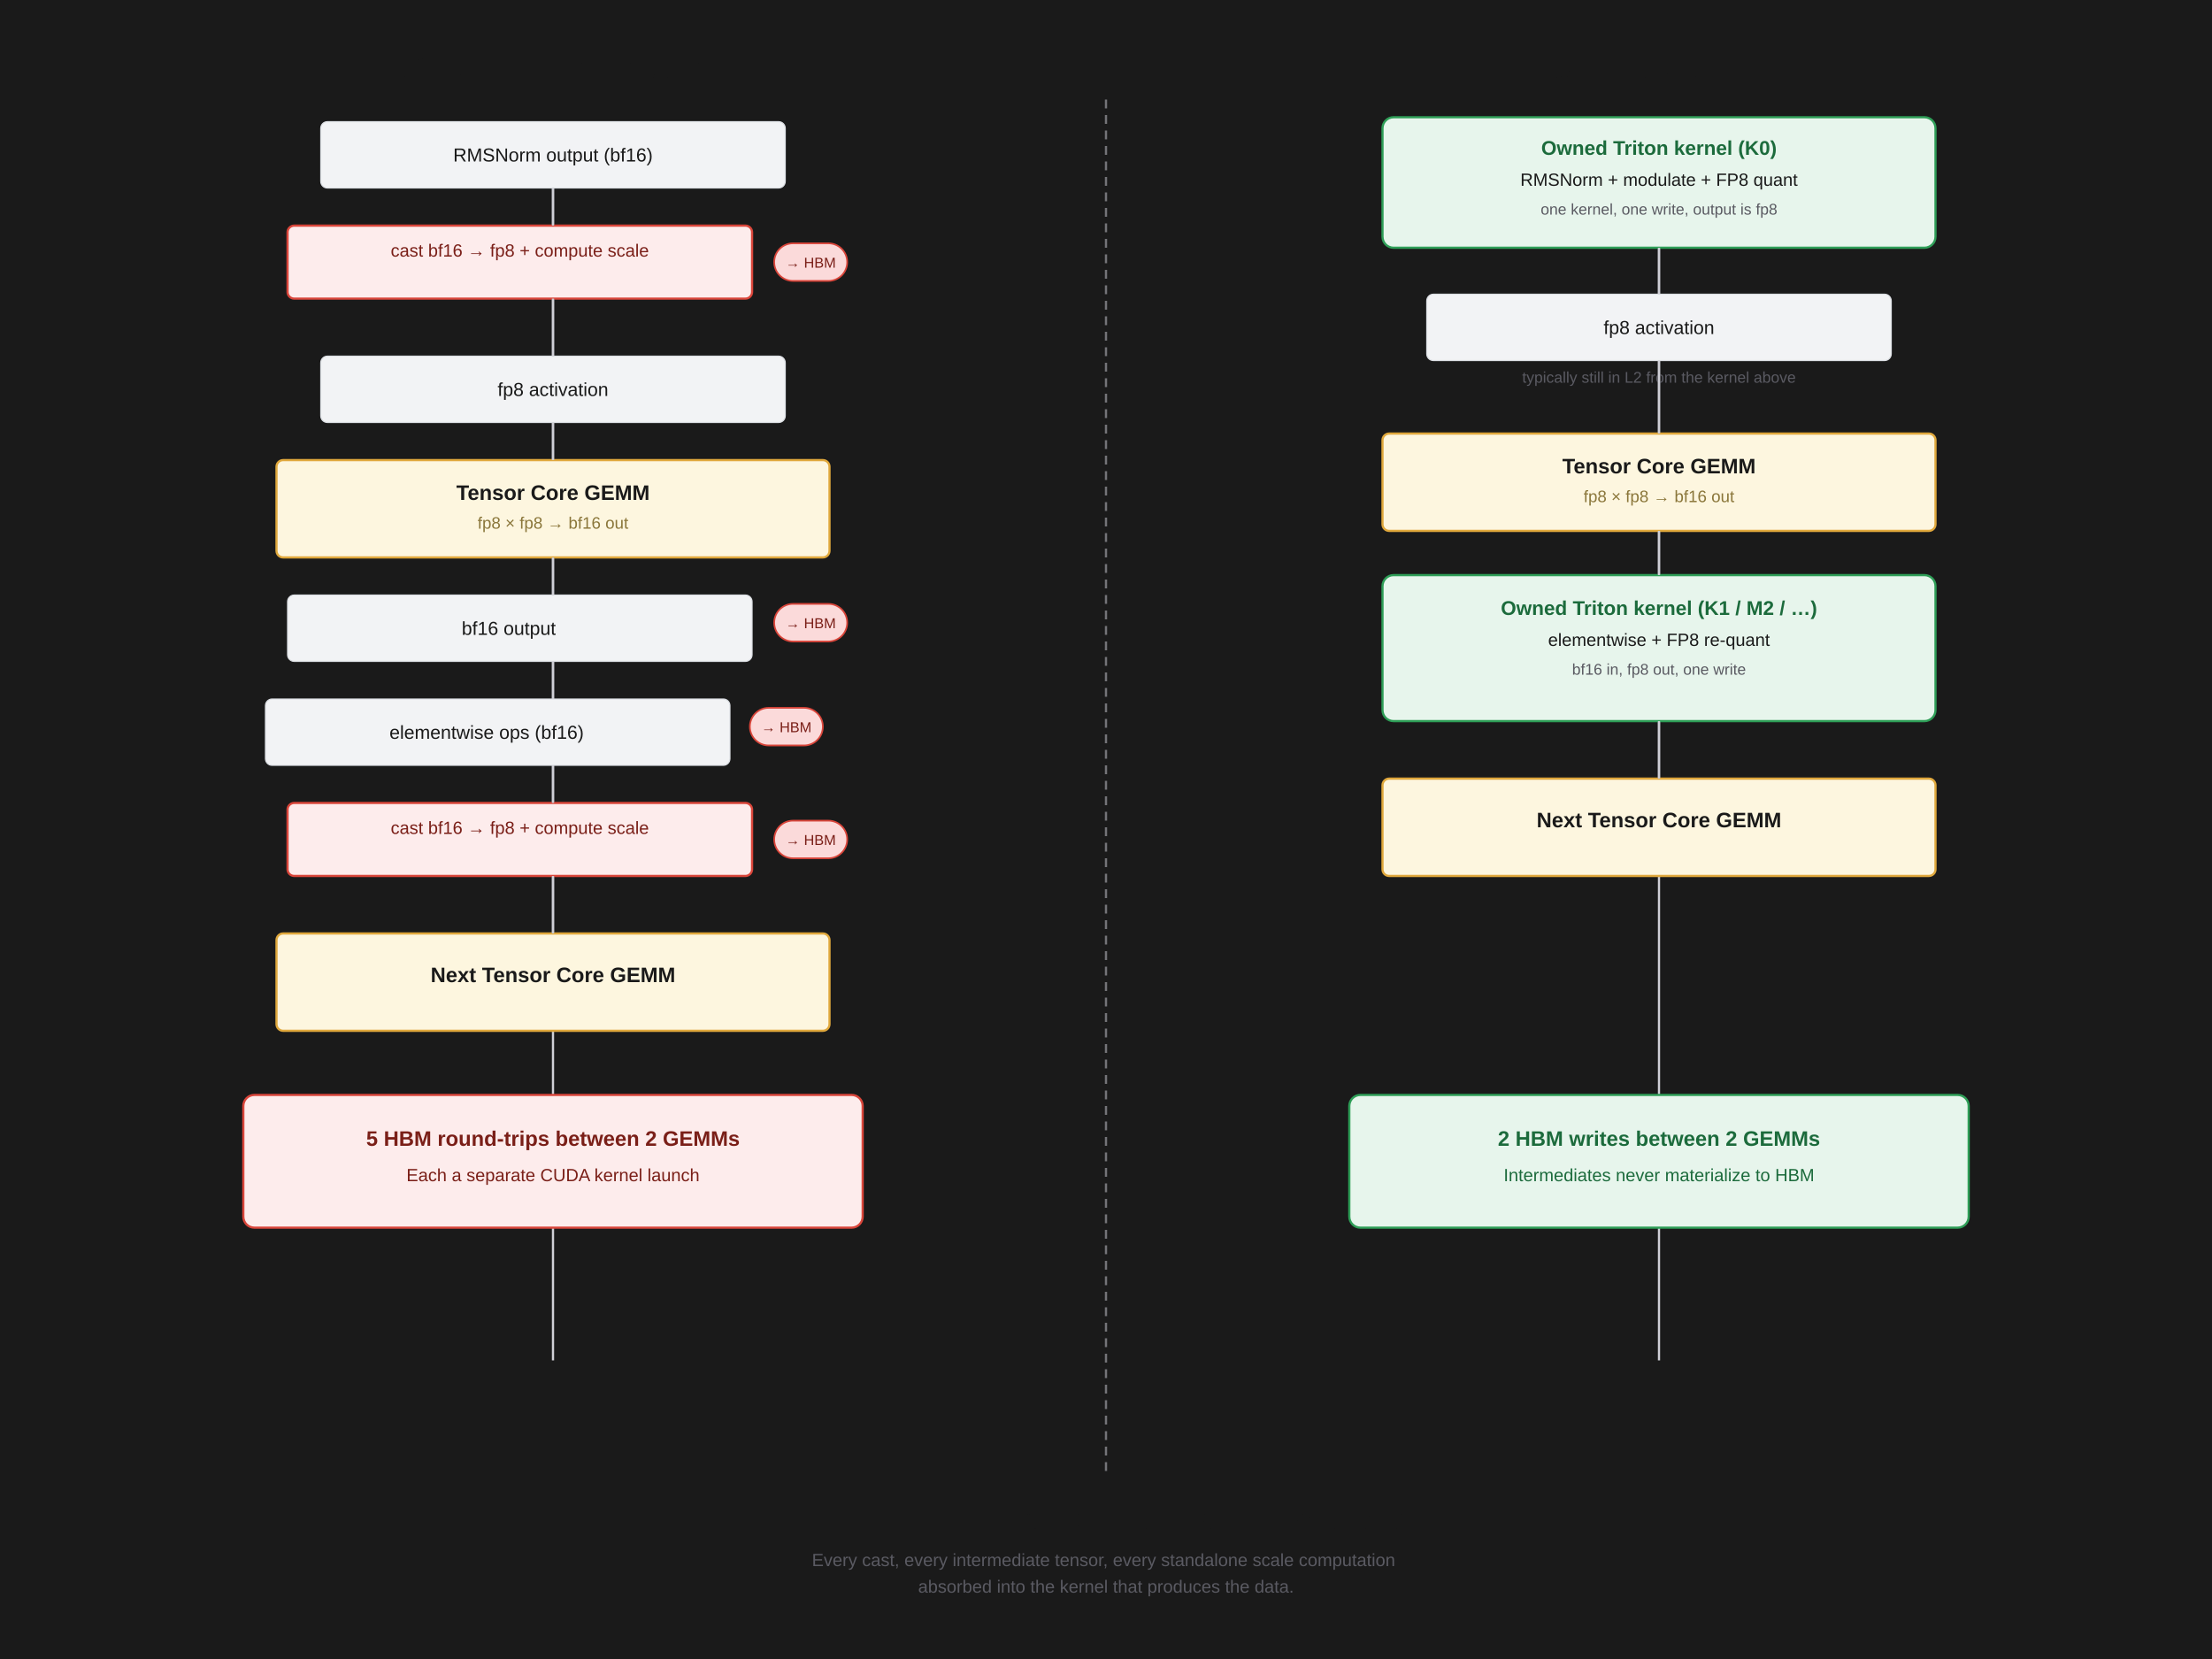
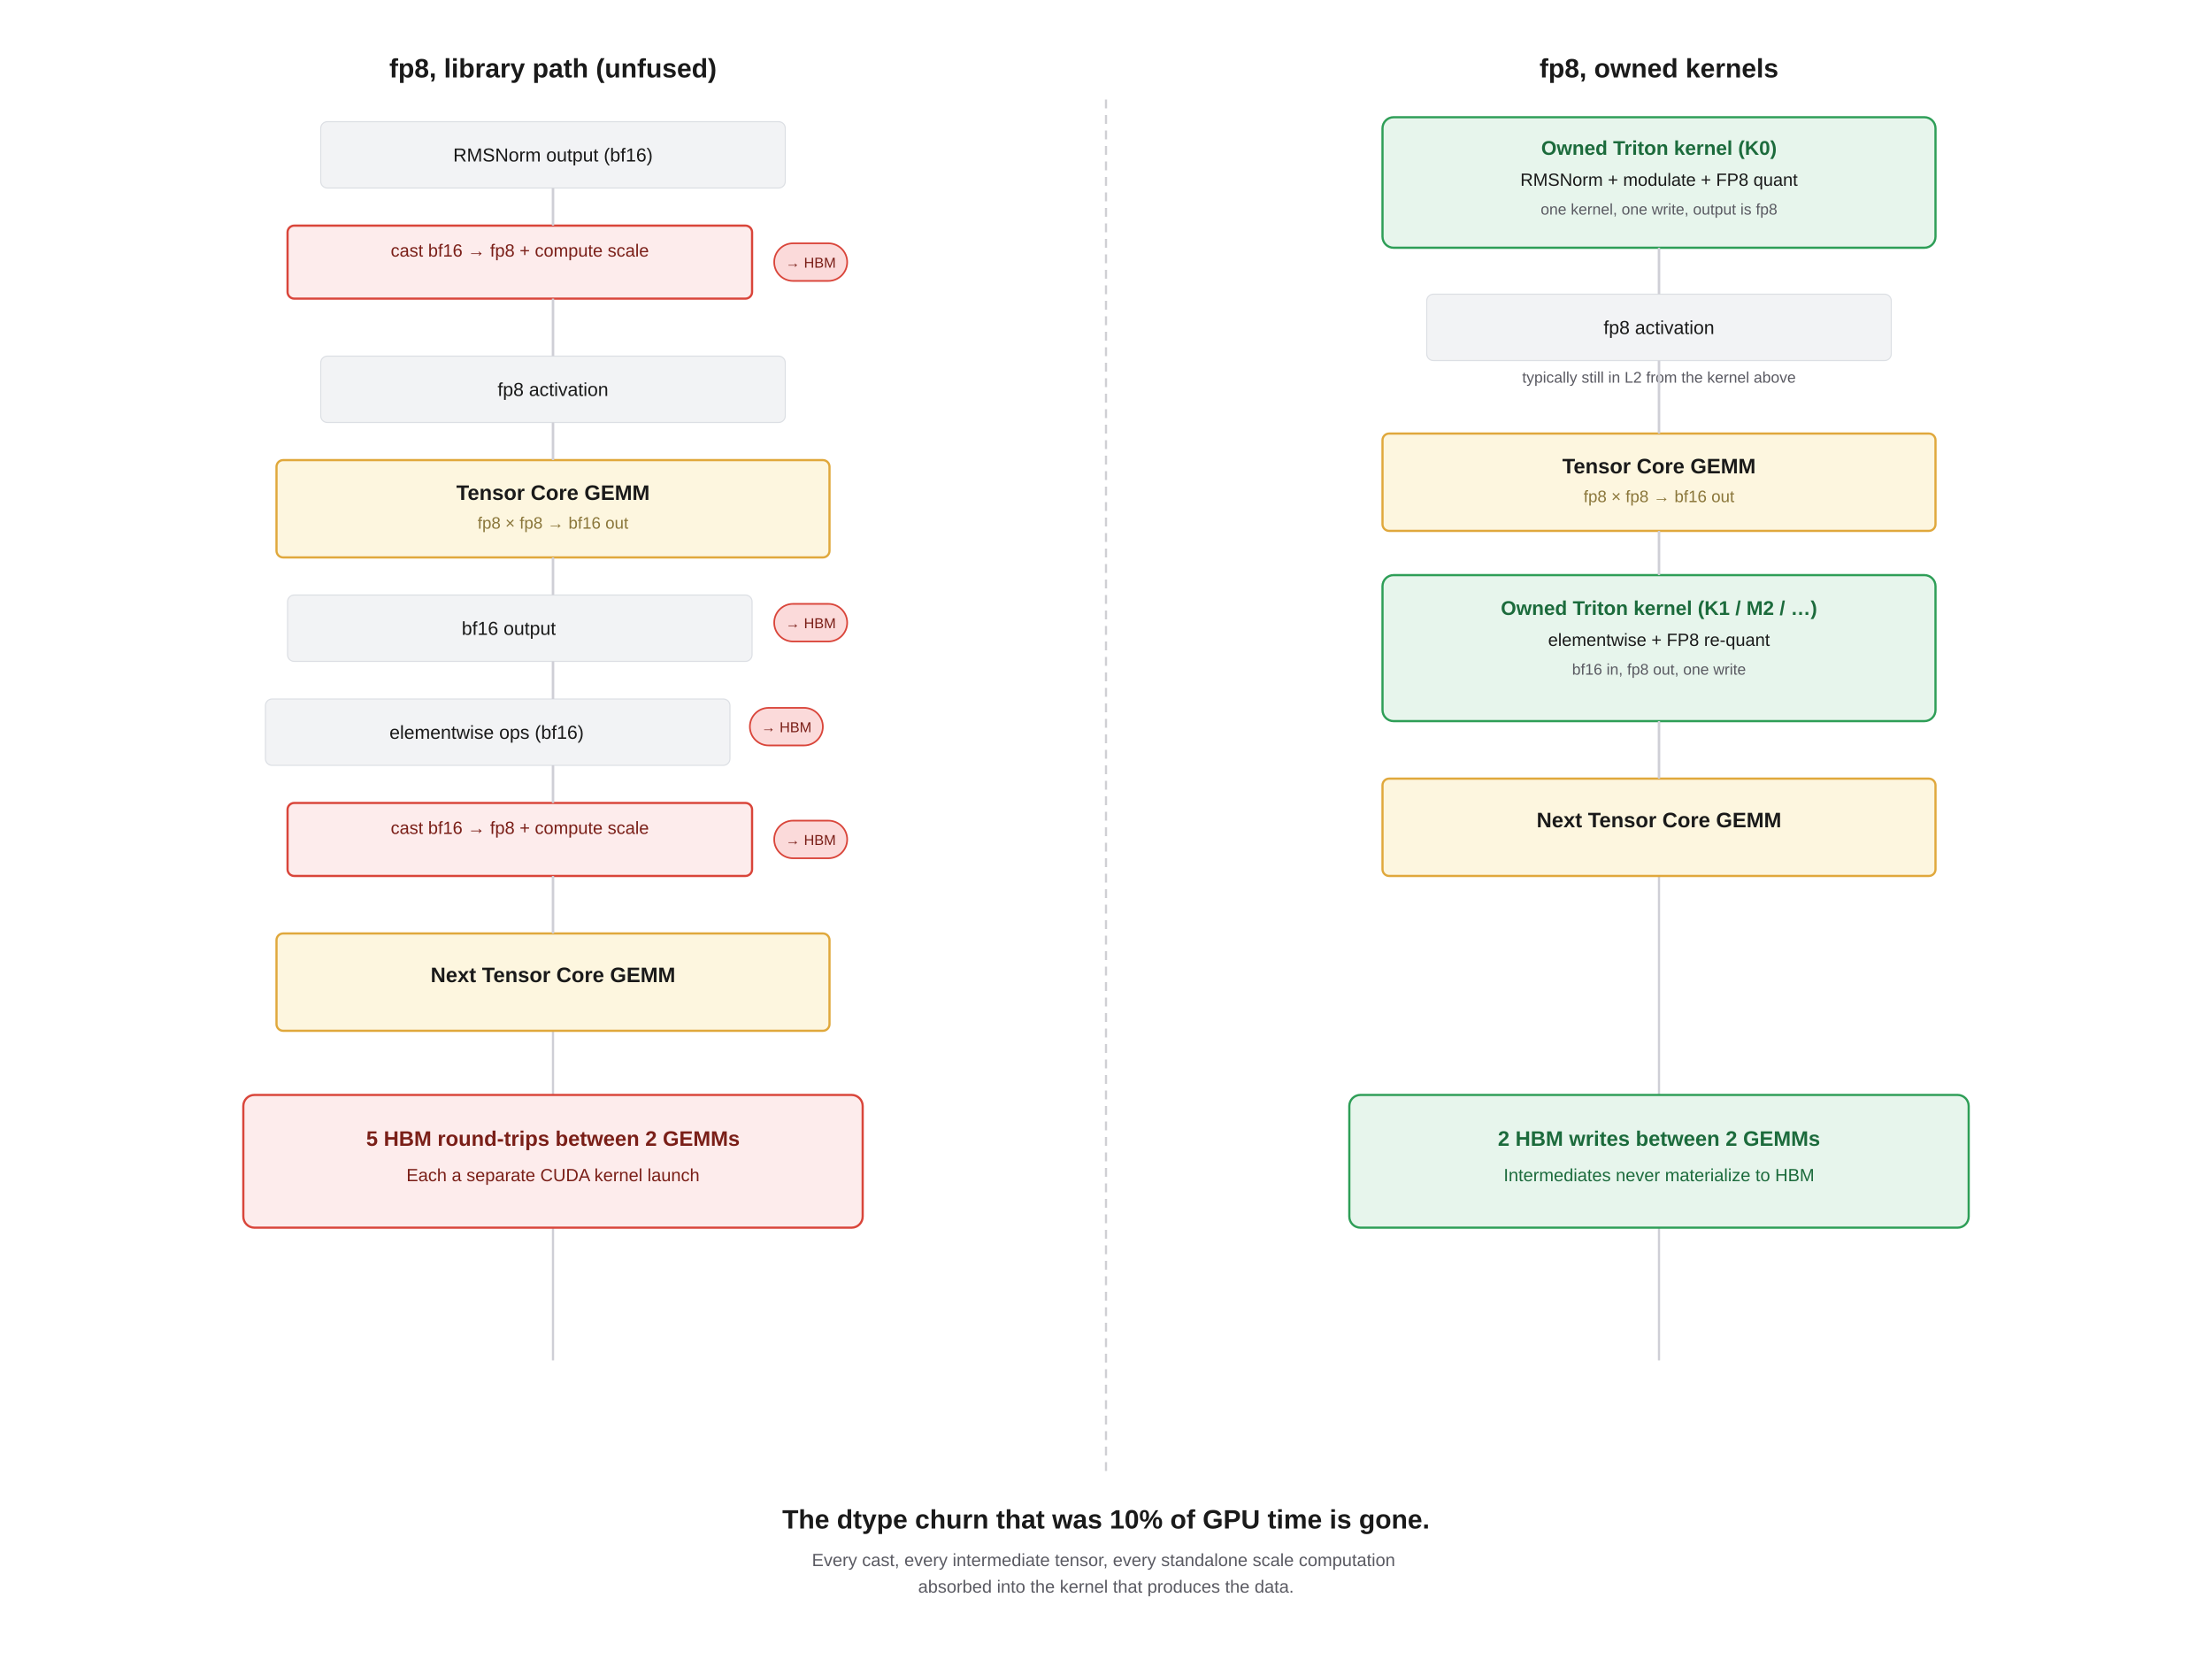
<svg xmlns="http://www.w3.org/2000/svg" viewBox="0 0 2000 1500" font-family="Helvetica Neue, Arial, sans-serif">
-   <rect x="0" y="0" width="2000" height="1500" fill="#1a1a1a" />
+   <rect x="0" y="0" width="2000" height="1500" fill="#ffffff" />
  <line x1="1000" y1="90" x2="1000" y2="1330" stroke="#b0b0b8" stroke-width="2" stroke-dasharray="8 6" stroke-opacity="0.6" />
  <text x="500" y="70" fill="#1a1a1a" font-size="24" font-weight="bold" text-anchor="middle">fp8, library path (unfused)</text>
  <text x="1500" y="70" fill="#1a1a1a" font-size="24" font-weight="bold" text-anchor="middle">fp8, owned kernels</text>
  <line x1="500" y1="120" x2="500" y2="1230" stroke="#cfcfd6" stroke-width="2" />
  <rect x="290" y="110" width="420" height="60" rx="6" fill="#f2f3f5" stroke="#dcdfe4" stroke-width="1" />
  <text x="500" y="146" fill="#1a1a1a" font-size="17" text-anchor="middle">RMSNorm output (bf16)</text>
  <rect x="260" y="204" width="420" height="66" rx="6" fill="#fdecec" stroke="#d9453a" stroke-width="2" />
  <text x="470" y="232" fill="#7a1f18" font-size="16" text-anchor="middle">cast bf16 → fp8 + compute scale</text>
  <text x="470" y="254" fill="#7a1f18" font-size="14" text-anchor="middle"> </text>
  <rect x="700" y="220" width="66" height="34" rx="17" fill="#fbdada" stroke="#d9453a" stroke-width="1.5" />
  <text x="733" y="242" fill="#7a1f18" font-size="13" text-anchor="middle">→ HBM</text>
  <rect x="290" y="322" width="420" height="60" rx="6" fill="#f2f3f5" stroke="#dcdfe4" stroke-width="1" />
  <text x="500" y="358" fill="#1a1a1a" font-size="17" text-anchor="middle">fp8 activation</text>
  <rect x="250" y="416" width="500" height="88" rx="6" fill="#fdf6df" stroke="#e0a83c" stroke-width="2" />
  <text x="500" y="452" fill="#1a1a1a" font-size="19" text-anchor="middle" font-weight="bold">Tensor Core GEMM</text>
  <text x="500" y="478" fill="#8a763a" font-size="15" text-anchor="middle">fp8 × fp8 → bf16 out</text>
  <rect x="260" y="538" width="420" height="60" rx="6" fill="#f2f3f5" stroke="#dcdfe4" stroke-width="1" />
  <text x="460" y="574" fill="#1a1a1a" font-size="17" text-anchor="middle">bf16 output</text>
  <rect x="700" y="546" width="66" height="34" rx="17" fill="#fbdada" stroke="#d9453a" stroke-width="1.5" />
  <text x="733" y="568" fill="#7a1f18" font-size="13" text-anchor="middle">→ HBM</text>
  <rect x="240" y="632" width="420" height="60" rx="6" fill="#f2f3f5" stroke="#dcdfe4" stroke-width="1" />
  <text x="440" y="668" fill="#1a1a1a" font-size="17" text-anchor="middle">elementwise ops (bf16)</text>
  <rect x="678" y="640" width="66" height="34" rx="17" fill="#fbdada" stroke="#d9453a" stroke-width="1.5" />
  <text x="711" y="662" fill="#7a1f18" font-size="13" text-anchor="middle">→ HBM</text>
  <rect x="260" y="726" width="420" height="66" rx="6" fill="#fdecec" stroke="#d9453a" stroke-width="2" />
  <text x="470" y="754" fill="#7a1f18" font-size="16" text-anchor="middle">cast bf16 → fp8 + compute scale</text>
  <rect x="700" y="742" width="66" height="34" rx="17" fill="#fbdada" stroke="#d9453a" stroke-width="1.5" />
  <text x="733" y="764" fill="#7a1f18" font-size="13" text-anchor="middle">→ HBM</text>
  <rect x="250" y="844" width="500" height="88" rx="6" fill="#fdf6df" stroke="#e0a83c" stroke-width="2" />
  <text x="500" y="888" fill="#1a1a1a" font-size="19" text-anchor="middle" font-weight="bold">Next Tensor Core GEMM</text>
  <rect x="220" y="990" width="560" height="120" rx="10" fill="#fdecec" stroke="#d9453a" stroke-width="2" />
  <text x="500" y="1036" fill="#7a1f18" font-size="19" font-weight="bold" text-anchor="middle">5 HBM round-trips between 2 GEMMs</text>
  <text x="500" y="1068" fill="#7a1f18" font-size="16" text-anchor="middle">Each a separate CUDA kernel launch</text>
  <line x1="1500" y1="120" x2="1500" y2="1230" stroke="#cfcfd6" stroke-width="2" />
  <rect x="1250" y="106" width="500" height="118" rx="10" fill="#e7f5ec" stroke="#2e9e57" stroke-width="2" />
  <text x="1500" y="140" fill="#1c6b3c" font-size="18" font-weight="bold" text-anchor="middle">Owned Triton kernel (K0)</text>
  <text x="1500" y="168" fill="#1a1a1a" font-size="16" text-anchor="middle">RMSNorm + modulate + FP8 quant</text>
  <text x="1500" y="194" fill="#5a5a62" font-size="14" text-anchor="middle">one kernel, one write, output is fp8</text>
  <rect x="1290" y="266" width="420" height="60" rx="6" fill="#f2f3f5" stroke="#dcdfe4" stroke-width="1" />
  <text x="1500" y="302" fill="#1a1a1a" font-size="17" text-anchor="middle">fp8 activation</text>
  <text x="1500" y="346" fill="#5a5a62" font-size="14" text-anchor="middle">typically still in L2 from the kernel above</text>
  <rect x="1250" y="392" width="500" height="88" rx="6" fill="#fdf6df" stroke="#e0a83c" stroke-width="2" />
  <text x="1500" y="428" fill="#1a1a1a" font-size="19" text-anchor="middle" font-weight="bold">Tensor Core GEMM</text>
  <text x="1500" y="454" fill="#8a763a" font-size="15" text-anchor="middle">fp8 × fp8 → bf16 out</text>
  <rect x="1250" y="520" width="500" height="132" rx="10" fill="#e7f5ec" stroke="#2e9e57" stroke-width="2" />
  <text x="1500" y="556" fill="#1c6b3c" font-size="18" font-weight="bold" text-anchor="middle">Owned Triton kernel (K1 / M2 / …)</text>
  <text x="1500" y="584" fill="#1a1a1a" font-size="16" text-anchor="middle">elementwise + FP8 re-quant</text>
  <text x="1500" y="610" fill="#5a5a62" font-size="14" text-anchor="middle">bf16 in, fp8 out, one write</text>
  <text x="1500" y="632" fill="#5a5a62" font-size="14" text-anchor="middle"> </text>
  <rect x="1250" y="704" width="500" height="88" rx="6" fill="#fdf6df" stroke="#e0a83c" stroke-width="2" />
  <text x="1500" y="748" fill="#1a1a1a" font-size="19" text-anchor="middle" font-weight="bold">Next Tensor Core GEMM</text>
  <rect x="1220" y="990" width="560" height="120" rx="10" fill="#e7f5ec" stroke="#2e9e57" stroke-width="2" />
  <text x="1500" y="1036" fill="#1c6b3c" font-size="19" font-weight="bold" text-anchor="middle">2 HBM writes between 2 GEMMs</text>
  <text x="1500" y="1068" fill="#1c6b3c" font-size="16" text-anchor="middle">Intermediates never materialize to HBM</text>
  <line x1="1500" y1="224" x2="1500" y2="266" stroke="#cfcfd6" stroke-width="2" />
  <line x1="1500" y1="326" x2="1500" y2="392" stroke="#cfcfd6" stroke-width="2" />
  <line x1="1500" y1="480" x2="1500" y2="520" stroke="#cfcfd6" stroke-width="2" />
  <line x1="1500" y1="652" x2="1500" y2="704" stroke="#cfcfd6" stroke-width="2" />
  <line x1="500" y1="170" x2="500" y2="204" stroke="#cfcfd6" stroke-width="2" />
  <line x1="500" y1="270" x2="500" y2="322" stroke="#cfcfd6" stroke-width="2" />
  <line x1="500" y1="382" x2="500" y2="416" stroke="#cfcfd6" stroke-width="2" />
  <line x1="500" y1="504" x2="500" y2="538" stroke="#cfcfd6" stroke-width="2" />
  <line x1="500" y1="598" x2="500" y2="632" stroke="#cfcfd6" stroke-width="2" />
  <line x1="500" y1="692" x2="500" y2="726" stroke="#cfcfd6" stroke-width="2" />
  <line x1="500" y1="792" x2="500" y2="844" stroke="#cfcfd6" stroke-width="2" />
  <text x="1000" y="1382" fill="#1a1a1a" font-size="24" font-weight="bold" text-anchor="middle">The dtype churn that was 10% of GPU time is gone.</text>
  <text x="1000" y="1416" fill="#5a5a62" font-size="16" text-anchor="middle">
    <tspan x="1000" dy="0">Every cast, every intermediate tensor, every standalone scale computation</tspan>
    <tspan x="1000" dy="24">absorbed into the kernel that produces the data.</tspan>
  </text>
</svg>
